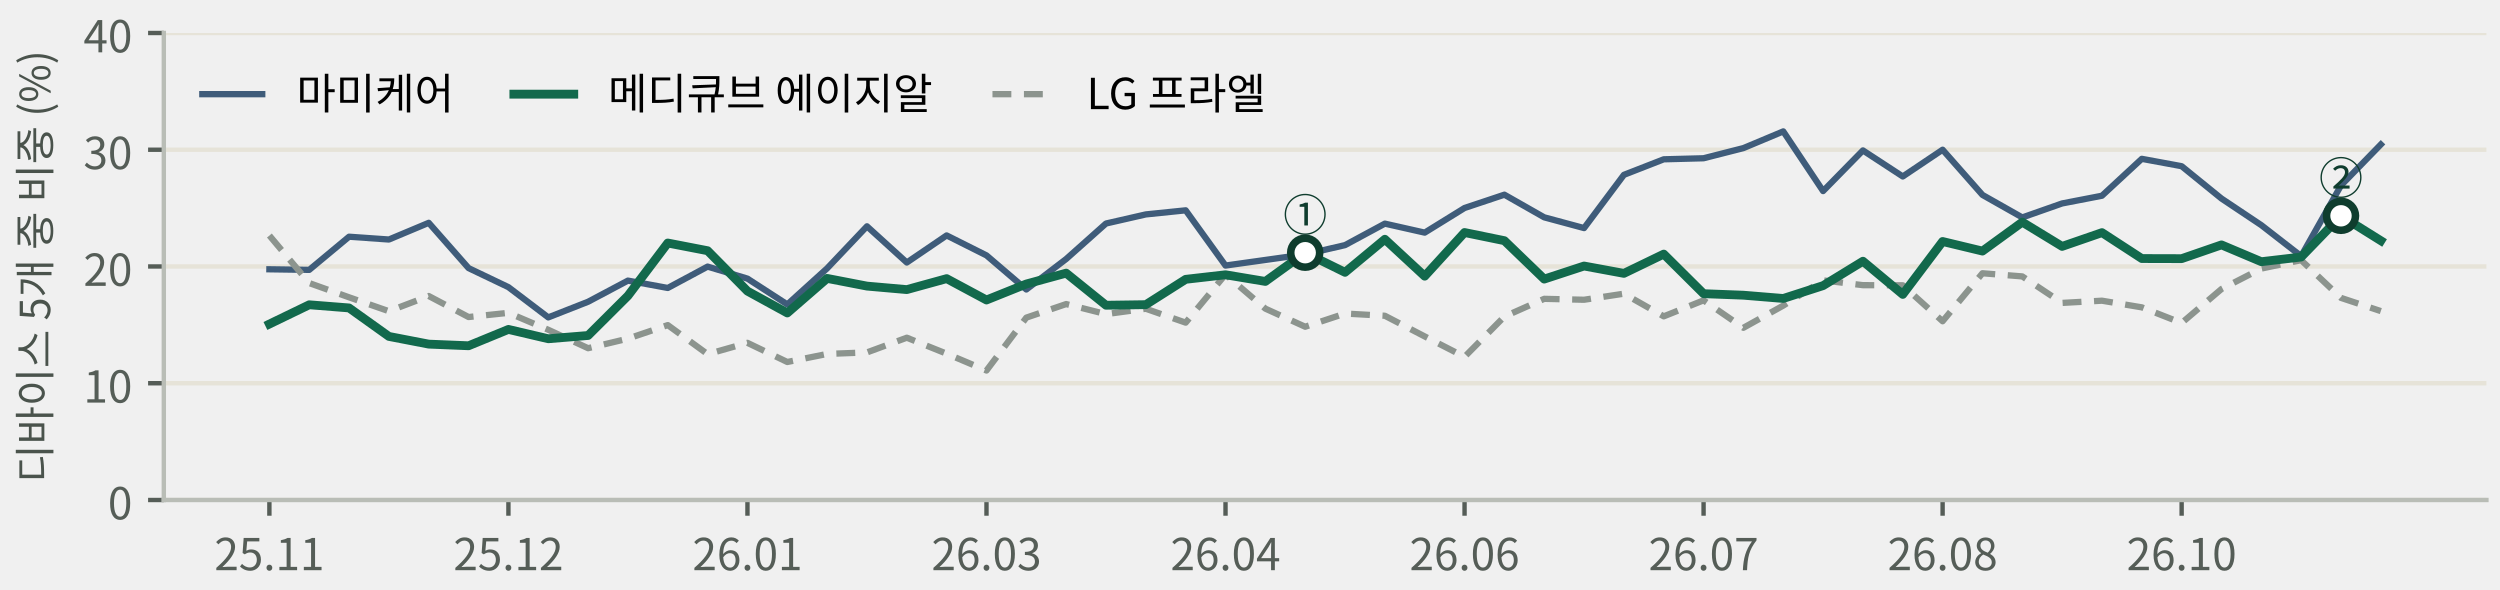
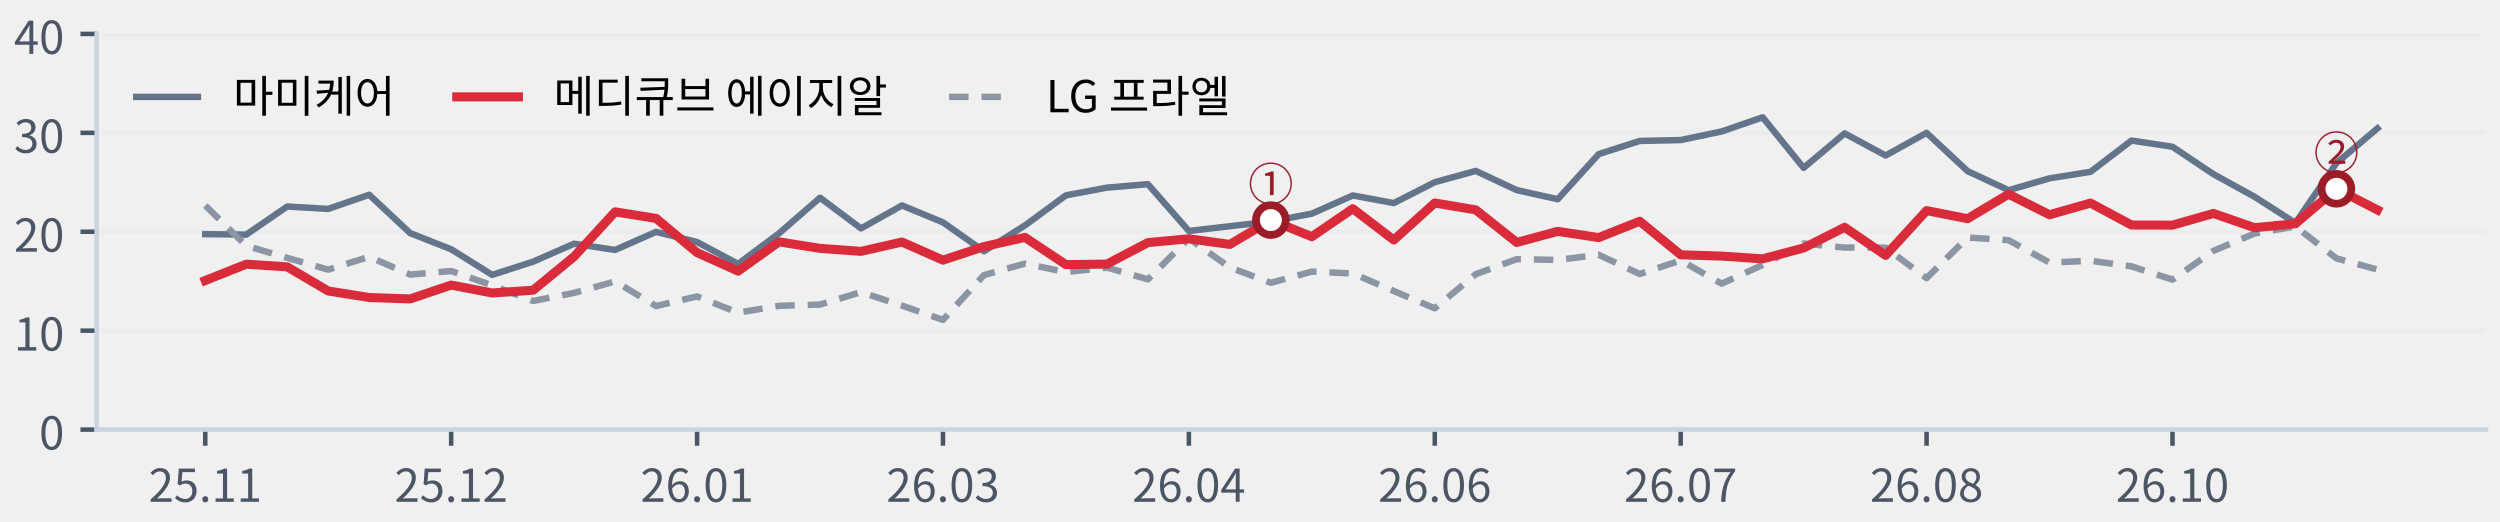
- <svg xmlns="http://www.w3.org/2000/svg" xmlns:xlink="http://www.w3.org/1999/xlink" width="397.262pt" height="93.611pt" viewBox="0 0 397.262 93.611" version="1.1">
+ <svg xmlns="http://www.w3.org/2000/svg" xmlns:xlink="http://www.w3.org/1999/xlink" width="386.161pt" height="80.515pt" viewBox="0 0 386.161 80.515" version="1.1">
  <defs>
    <style type="text/css">*{stroke-linejoin: round; stroke-linecap: butt}</style>
  </defs>
  <g id="figure_1">
    <g id="patch_1">
-       <path d="M 0 93.611  L 397.262 93.611  L 397.262 0  L 0 0  L 0 93.611  z " style="fill: none" />
+       <path d="M 0 80.515  L 386.161 80.515  L 386.161 0  L 0 0  L 0 80.515  z " style="fill: none" />
    </g>
    <g id="axes_1">
      <g id="patch_2">
-         <path d="M 26.031 79.451  L 395.102 79.451  L 395.102 5.24  L 26.031 5.24  L 26.031 79.451  z " style="fill: none" />
+         <path d="M 14.93 66.355  L 384.001 66.355  L 384.001 5.24  L 14.93 5.24  L 14.93 66.355  z " style="fill: none" />
      </g>
      <g id="matplotlib.axis_1">
        <g id="xtick_1">
          <g id="line2d_1">
            <defs>
-               <path id="me27c8418de" d="M 0 0  L 0 2.5  " style="stroke: #555d57; stroke-width: 0.7" />
-             </defs>
-             <g>
-               <use xlink:href="#me27c8418de" x="42.807" y="79.451" style="fill: #555d57; stroke: #555d57; stroke-width: 0.7" />
+               <path id="mfaaae8b4c4" d="M 0 0  L 0 2.5  " style="stroke: #4b5563; stroke-width: 0.7" />
+             </defs>
+             <g>
+               <use xlink:href="#mfaaae8b4c4" x="31.706" y="66.355" style="fill: #4b5563; stroke: #4b5563; stroke-width: 0.7" />
            </g>
          </g>
          <g id="text_1">
-             <g style="fill: #555d57" transform="translate(34.06424 90.61102) scale(0.07 -0.07)">
+             <g style="fill: #4b5563" transform="translate(22.96306 77.51496) scale(0.07 -0.07)">
              <defs>
                <path id="NotoSansCJKkr-Regular-13" d="M 282 0  L 3232 0  L 3232 506  L 1933 506  C 1696 506 1408 480 1165 461  C 2266 1504 3008 2458 3008 3398  C 3008 4230 2477 4774 1638 4774  C 1043 4774 634 4506 256 4090  L 595 3757  C 858 4070 1184 4301 1568 4301  C 2150 4301 2432 3910 2432 3373  C 2432 2566 1754 1632 282 346  L 282 0  z " transform="scale(0.015625)" />
                <path id="NotoSansCJKkr-Regular-16" d="M 1677 -83  C 2464 -83 3213 499 3213 1523  C 3213 2560 2573 3021 1798 3021  C 1517 3021 1306 2950 1094 2835  L 1216 4192  L 2982 4192  L 2982 4691  L 704 4691  L 550 2502  L 864 2304  C 1133 2483 1331 2579 1645 2579  C 2234 2579 2618 2182 2618 1510  C 2618 826 2176 403 1619 403  C 1075 403 730 653 467 922  L 173 538  C 493 224 941 -83 1677 -83  z " transform="scale(0.015625)" />
                <path id="NotoSansCJKkr-Regular-f" d="M 890 -83  C 1120 -83 1312 96 1312 358  C 1312 627 1120 806 890 806  C 653 806 467 627 467 358  C 467 96 653 -83 890 -83  z " transform="scale(0.015625)" />
                <path id="NotoSansCJKkr-Regular-12" d="M 563 0  L 3136 0  L 3136 486  L 2195 486  L 2195 4691  L 1747 4691  C 1491 4544 1190 4435 774 4358  L 774 3987  L 1613 3987  L 1613 486  L 563 486  L 563 0  z " transform="scale(0.015625)" />
              </defs>
              <use xlink:href="#NotoSansCJKkr-Regular-13" />
              <use xlink:href="#NotoSansCJKkr-Regular-16" transform="translate(55.5 0)" />
              <use xlink:href="#NotoSansCJKkr-Regular-f" transform="translate(111 0)" />
              <use xlink:href="#NotoSansCJKkr-Regular-12" transform="translate(138.7969 0)" />
              <use xlink:href="#NotoSansCJKkr-Regular-12" transform="translate(194.2969 0)" />
            </g>
          </g>
        </g>
        <g id="xtick_2">
          <g id="line2d_2">
            <g>
-               <use xlink:href="#me27c8418de" x="80.79" y="79.451" style="fill: #555d57; stroke: #555d57; stroke-width: 0.7" />
+               <use xlink:href="#mfaaae8b4c4" x="69.689" y="66.355" style="fill: #4b5563; stroke: #4b5563; stroke-width: 0.7" />
            </g>
          </g>
          <g id="text_2">
-             <g style="fill: #555d57" transform="translate(72.04752 90.61102) scale(0.07 -0.07)">
+             <g style="fill: #4b5563" transform="translate(60.94634 77.51496) scale(0.07 -0.07)">
              <use xlink:href="#NotoSansCJKkr-Regular-13" />
              <use xlink:href="#NotoSansCJKkr-Regular-16" transform="translate(55.5 0)" />
              <use xlink:href="#NotoSansCJKkr-Regular-f" transform="translate(111 0)" />
              <use xlink:href="#NotoSansCJKkr-Regular-12" transform="translate(138.7969 0)" />
              <use xlink:href="#NotoSansCJKkr-Regular-13" transform="translate(194.2969 0)" />
            </g>
          </g>
        </g>
        <g id="xtick_3">
          <g id="line2d_3">
            <g>
-               <use xlink:href="#me27c8418de" x="118.774" y="79.451" style="fill: #555d57; stroke: #555d57; stroke-width: 0.7" />
+               <use xlink:href="#mfaaae8b4c4" x="107.673" y="66.355" style="fill: #4b5563; stroke: #4b5563; stroke-width: 0.7" />
            </g>
          </g>
          <g id="text_3">
-             <g style="fill: #555d57" transform="translate(110.0308 90.61102) scale(0.07 -0.07)">
+             <g style="fill: #4b5563" transform="translate(98.92962 77.51496) scale(0.07 -0.07)">
              <defs>
                <path id="NotoSansCJKkr-Regular-17" d="M 1926 -83  C 2656 -83 3277 531 3277 1440  C 3277 2426 2765 2912 1971 2912  C 1606 2912 1197 2701 909 2349  C 934 3802 1466 4294 2118 4294  C 2400 4294 2682 4154 2861 3936  L 3194 4294  C 2931 4576 2579 4774 2093 4774  C 1184 4774 358 4077 358 2240  C 358 691 1030 -83 1926 -83  z M 922 1882  C 1229 2317 1587 2477 1875 2477  C 2445 2477 2720 2074 2720 1440  C 2720 800 2374 378 1926 378  C 1338 378 986 909 922 1882  z " transform="scale(0.015625)" />
                <path id="NotoSansCJKkr-Regular-11" d="M 1779 -83  C 2669 -83 3238 723 3238 2362  C 3238 3987 2669 4774 1779 4774  C 883 4774 320 3987 320 2362  C 320 723 883 -83 1779 -83  z M 1779 390  C 1248 390 883 986 883 2362  C 883 3731 1248 4314 1779 4314  C 2310 4314 2675 3731 2675 2362  C 2675 986 2310 390 1779 390  z " transform="scale(0.015625)" />
              </defs>
              <use xlink:href="#NotoSansCJKkr-Regular-13" />
              <use xlink:href="#NotoSansCJKkr-Regular-17" transform="translate(55.5 0)" />
              <use xlink:href="#NotoSansCJKkr-Regular-f" transform="translate(111 0)" />
              <use xlink:href="#NotoSansCJKkr-Regular-11" transform="translate(138.7969 0)" />
              <use xlink:href="#NotoSansCJKkr-Regular-12" transform="translate(194.2969 0)" />
            </g>
          </g>
        </g>
        <g id="xtick_4">
          <g id="line2d_4">
            <g>
-               <use xlink:href="#me27c8418de" x="156.757" y="79.451" style="fill: #555d57; stroke: #555d57; stroke-width: 0.7" />
+               <use xlink:href="#mfaaae8b4c4" x="145.656" y="66.355" style="fill: #4b5563; stroke: #4b5563; stroke-width: 0.7" />
            </g>
          </g>
          <g id="text_4">
-             <g style="fill: #555d57" transform="translate(148.0141 90.61102) scale(0.07 -0.07)">
+             <g style="fill: #4b5563" transform="translate(136.9129 77.51496) scale(0.07 -0.07)">
              <defs>
                <path id="NotoSansCJKkr-Regular-14" d="M 1683 -83  C 2522 -83 3194 416 3194 1254  C 3194 1901 2752 2310 2202 2445  L 2202 2477  C 2701 2650 3034 3034 3034 3603  C 3034 4346 2458 4774 1664 4774  C 1126 4774 710 4538 358 4218  L 672 3846  C 941 4115 1267 4301 1645 4301  C 2138 4301 2438 4006 2438 3558  C 2438 3053 2112 2662 1139 2662  L 1139 2214  C 2227 2214 2598 1843 2598 1274  C 2598 736 2208 403 1645 403  C 1114 403 762 659 486 941  L 186 563  C 493 224 954 -83 1683 -83  z " transform="scale(0.015625)" />
              </defs>
              <use xlink:href="#NotoSansCJKkr-Regular-13" />
              <use xlink:href="#NotoSansCJKkr-Regular-17" transform="translate(55.5 0)" />
              <use xlink:href="#NotoSansCJKkr-Regular-f" transform="translate(111 0)" />
              <use xlink:href="#NotoSansCJKkr-Regular-11" transform="translate(138.7969 0)" />
              <use xlink:href="#NotoSansCJKkr-Regular-14" transform="translate(194.2969 0)" />
            </g>
          </g>
        </g>
        <g id="xtick_5">
          <g id="line2d_5">
            <g>
-               <use xlink:href="#me27c8418de" x="194.74" y="79.451" style="fill: #555d57; stroke: #555d57; stroke-width: 0.7" />
+               <use xlink:href="#mfaaae8b4c4" x="183.639" y="66.355" style="fill: #4b5563; stroke: #4b5563; stroke-width: 0.7" />
            </g>
          </g>
          <g id="text_5">
-             <g style="fill: #555d57" transform="translate(185.9974 90.61102) scale(0.07 -0.07)">
+             <g style="fill: #4b5563" transform="translate(174.8962 77.51496) scale(0.07 -0.07)">
              <defs>
                <path id="NotoSansCJKkr-Regular-15" d="M 2176 0  L 2726 0  L 2726 1293  L 3354 1293  L 3354 1760  L 2726 1760  L 2726 4691  L 2080 4691  L 128 1677  L 128 1293  L 2176 1293  L 2176 0  z M 2176 1760  L 736 1760  L 1805 3360  C 1939 3590 2067 3827 2182 4051  L 2208 4051  C 2195 3814 2176 3430 2176 3200  L 2176 1760  z " transform="scale(0.015625)" />
              </defs>
              <use xlink:href="#NotoSansCJKkr-Regular-13" />
              <use xlink:href="#NotoSansCJKkr-Regular-17" transform="translate(55.5 0)" />
              <use xlink:href="#NotoSansCJKkr-Regular-f" transform="translate(111 0)" />
              <use xlink:href="#NotoSansCJKkr-Regular-11" transform="translate(138.7969 0)" />
              <use xlink:href="#NotoSansCJKkr-Regular-15" transform="translate(194.2969 0)" />
            </g>
          </g>
        </g>
        <g id="xtick_6">
          <g id="line2d_6">
            <g>
-               <use xlink:href="#me27c8418de" x="232.724" y="79.451" style="fill: #555d57; stroke: #555d57; stroke-width: 0.7" />
+               <use xlink:href="#mfaaae8b4c4" x="221.622" y="66.355" style="fill: #4b5563; stroke: #4b5563; stroke-width: 0.7" />
            </g>
          </g>
          <g id="text_6">
-             <g style="fill: #555d57" transform="translate(223.9806 90.61102) scale(0.07 -0.07)">
+             <g style="fill: #4b5563" transform="translate(212.8795 77.51496) scale(0.07 -0.07)">
              <use xlink:href="#NotoSansCJKkr-Regular-13" />
              <use xlink:href="#NotoSansCJKkr-Regular-17" transform="translate(55.5 0)" />
              <use xlink:href="#NotoSansCJKkr-Regular-f" transform="translate(111 0)" />
              <use xlink:href="#NotoSansCJKkr-Regular-11" transform="translate(138.7969 0)" />
              <use xlink:href="#NotoSansCJKkr-Regular-17" transform="translate(194.2969 0)" />
            </g>
          </g>
        </g>
        <g id="xtick_7">
          <g id="line2d_7">
            <g>
-               <use xlink:href="#me27c8418de" x="270.707" y="79.451" style="fill: #555d57; stroke: #555d57; stroke-width: 0.7" />
+               <use xlink:href="#mfaaae8b4c4" x="259.606" y="66.355" style="fill: #4b5563; stroke: #4b5563; stroke-width: 0.7" />
            </g>
          </g>
          <g id="text_7">
-             <g style="fill: #555d57" transform="translate(261.9639 90.61102) scale(0.07 -0.07)">
+             <g style="fill: #4b5563" transform="translate(250.8627 77.51496) scale(0.07 -0.07)">
              <defs>
                <path id="NotoSansCJKkr-Regular-18" d="M 1267 0  L 1875 0  C 1952 1837 2150 2931 3251 4339  L 3251 4691  L 314 4691  L 314 4192  L 2592 4192  C 1670 2912 1350 1779 1267 0  z " transform="scale(0.015625)" />
              </defs>
              <use xlink:href="#NotoSansCJKkr-Regular-13" />
              <use xlink:href="#NotoSansCJKkr-Regular-17" transform="translate(55.5 0)" />
              <use xlink:href="#NotoSansCJKkr-Regular-f" transform="translate(111 0)" />
              <use xlink:href="#NotoSansCJKkr-Regular-11" transform="translate(138.7969 0)" />
              <use xlink:href="#NotoSansCJKkr-Regular-18" transform="translate(194.2969 0)" />
            </g>
          </g>
        </g>
        <g id="xtick_8">
          <g id="line2d_8">
            <g>
-               <use xlink:href="#me27c8418de" x="308.69" y="79.451" style="fill: #555d57; stroke: #555d57; stroke-width: 0.7" />
+               <use xlink:href="#mfaaae8b4c4" x="297.589" y="66.355" style="fill: #4b5563; stroke: #4b5563; stroke-width: 0.7" />
            </g>
          </g>
          <g id="text_8">
-             <g style="fill: #555d57" transform="translate(299.9472 90.61102) scale(0.07 -0.07)">
+             <g style="fill: #4b5563" transform="translate(288.846 77.51496) scale(0.07 -0.07)">
              <defs>
                <path id="NotoSansCJKkr-Regular-19" d="M 1792 -83  C 2669 -83 3258 448 3258 1126  C 3258 1773 2880 2125 2470 2362  L 2470 2394  C 2746 2611 3091 3034 3091 3526  C 3091 4250 2605 4762 1805 4762  C 1075 4762 518 4282 518 3571  C 518 3078 813 2726 1152 2490  L 1152 2464  C 723 2234 294 1792 294 1165  C 294 442 922 -83 1792 -83  z M 2112 2547  C 1555 2765 1050 3014 1050 3571  C 1050 4026 1363 4326 1798 4326  C 2298 4326 2592 3962 2592 3494  C 2592 3149 2426 2829 2112 2547  z M 1798 352  C 1235 352 813 717 813 1216  C 813 1664 1082 2035 1459 2278  C 2125 2010 2701 1779 2701 1146  C 2701 678 2342 352 1798 352  z " transform="scale(0.015625)" />
              </defs>
              <use xlink:href="#NotoSansCJKkr-Regular-13" />
              <use xlink:href="#NotoSansCJKkr-Regular-17" transform="translate(55.5 0)" />
              <use xlink:href="#NotoSansCJKkr-Regular-f" transform="translate(111 0)" />
              <use xlink:href="#NotoSansCJKkr-Regular-11" transform="translate(138.7969 0)" />
              <use xlink:href="#NotoSansCJKkr-Regular-19" transform="translate(194.2969 0)" />
            </g>
          </g>
        </g>
        <g id="xtick_9">
          <g id="line2d_9">
            <g>
-               <use xlink:href="#me27c8418de" x="346.673" y="79.451" style="fill: #555d57; stroke: #555d57; stroke-width: 0.7" />
+               <use xlink:href="#mfaaae8b4c4" x="335.572" y="66.355" style="fill: #4b5563; stroke: #4b5563; stroke-width: 0.7" />
            </g>
          </g>
          <g id="text_9">
-             <g style="fill: #555d57" transform="translate(337.9305 90.61102) scale(0.07 -0.07)">
+             <g style="fill: #4b5563" transform="translate(326.8293 77.51496) scale(0.07 -0.07)">
              <use xlink:href="#NotoSansCJKkr-Regular-13" />
              <use xlink:href="#NotoSansCJKkr-Regular-17" transform="translate(55.5 0)" />
              <use xlink:href="#NotoSansCJKkr-Regular-f" transform="translate(111 0)" />
              <use xlink:href="#NotoSansCJKkr-Regular-12" transform="translate(138.7969 0)" />
              <use xlink:href="#NotoSansCJKkr-Regular-11" transform="translate(194.2969 0)" />
            </g>
          </g>
        </g>
      </g>
      <g id="matplotlib.axis_2">
        <g id="ytick_1">
          <g id="line2d_10">
-             <path d="M 26.031 79.451  L 395.102 79.451  " clip-path="url(#pf513c0954e)" style="fill: none; stroke: #e6e3d8; stroke-width: 0.7; stroke-linecap: square" />
+             <path d="M 14.93 66.355  L 384.001 66.355  " clip-path="url(#p0192752711)" style="fill: none; stroke: #ececef; stroke-width: 0.7; stroke-linecap: square" />
          </g>
          <g id="line2d_11">
            <defs>
-               <path id="m394bc1cc66" d="M 0 0  L -2.5 0  " style="stroke: #555d57; stroke-width: 0.7" />
-             </defs>
-             <g>
-               <use xlink:href="#m394bc1cc66" x="26.031" y="79.451" style="fill: #555d57; stroke: #555d57; stroke-width: 0.7" />
+               <path id="m46a4fc1eb1" d="M 0 0  L -2.5 0  " style="stroke: #4b5563; stroke-width: 0.7" />
+             </defs>
+             <g>
+               <use xlink:href="#m46a4fc1eb1" x="14.93" y="66.355" style="fill: #4b5563; stroke: #4b5563; stroke-width: 0.7" />
            </g>
          </g>
          <g id="text_10">
-             <g style="fill: #555d57" transform="translate(17.14619 82.53102) scale(0.07 -0.07)">
+             <g style="fill: #4b5563" transform="translate(6.045 69.43496) scale(0.07 -0.07)">
              <use xlink:href="#NotoSansCJKkr-Regular-11" />
            </g>
          </g>
        </g>
        <g id="ytick_2">
          <g id="line2d_12">
-             <path d="M 26.031 60.898  L 395.102 60.898  " clip-path="url(#pf513c0954e)" style="fill: none; stroke: #e6e3d8; stroke-width: 0.7; stroke-linecap: square" />
+             <path d="M 14.93 51.076  L 384.001 51.076  " clip-path="url(#p0192752711)" style="fill: none; stroke: #ececef; stroke-width: 0.7; stroke-linecap: square" />
          </g>
          <g id="line2d_13">
            <g>
-               <use xlink:href="#m394bc1cc66" x="26.031" y="60.898" style="fill: #555d57; stroke: #555d57; stroke-width: 0.7" />
+               <use xlink:href="#m46a4fc1eb1" x="14.93" y="51.076" style="fill: #4b5563; stroke: #4b5563; stroke-width: 0.7" />
            </g>
          </g>
          <g id="text_11">
-             <g style="fill: #555d57" transform="translate(13.26119 63.97827) scale(0.07 -0.07)">
+             <g style="fill: #4b5563" transform="translate(2.16 54.15622) scale(0.07 -0.07)">
              <use xlink:href="#NotoSansCJKkr-Regular-12" />
              <use xlink:href="#NotoSansCJKkr-Regular-11" transform="translate(55.5 0)" />
            </g>
          </g>
        </g>
        <g id="ytick_3">
          <g id="line2d_14">
-             <path d="M 26.031 42.346  L 395.102 42.346  " clip-path="url(#pf513c0954e)" style="fill: none; stroke: #e6e3d8; stroke-width: 0.7; stroke-linecap: square" />
+             <path d="M 14.93 35.797  L 384.001 35.797  " clip-path="url(#p0192752711)" style="fill: none; stroke: #ececef; stroke-width: 0.7; stroke-linecap: square" />
          </g>
          <g id="line2d_15">
            <g>
-               <use xlink:href="#m394bc1cc66" x="26.031" y="42.346" style="fill: #555d57; stroke: #555d57; stroke-width: 0.7" />
+               <use xlink:href="#m46a4fc1eb1" x="14.93" y="35.797" style="fill: #4b5563; stroke: #4b5563; stroke-width: 0.7" />
            </g>
          </g>
          <g id="text_12">
-             <g style="fill: #555d57" transform="translate(13.26119 45.42551) scale(0.07 -0.07)">
+             <g style="fill: #4b5563" transform="translate(2.16 38.87748) scale(0.07 -0.07)">
              <use xlink:href="#NotoSansCJKkr-Regular-13" />
              <use xlink:href="#NotoSansCJKkr-Regular-11" transform="translate(55.5 0)" />
            </g>
          </g>
        </g>
        <g id="ytick_4">
          <g id="line2d_16">
-             <path d="M 26.031 23.793  L 395.102 23.793  " clip-path="url(#pf513c0954e)" style="fill: none; stroke: #e6e3d8; stroke-width: 0.7; stroke-linecap: square" />
+             <path d="M 14.93 20.519  L 384.001 20.519  " clip-path="url(#p0192752711)" style="fill: none; stroke: #ececef; stroke-width: 0.7; stroke-linecap: square" />
          </g>
          <g id="line2d_17">
            <g>
-               <use xlink:href="#m394bc1cc66" x="26.031" y="23.793" style="fill: #555d57; stroke: #555d57; stroke-width: 0.7" />
+               <use xlink:href="#m46a4fc1eb1" x="14.93" y="20.519" style="fill: #4b5563; stroke: #4b5563; stroke-width: 0.7" />
            </g>
          </g>
          <g id="text_13">
-             <g style="fill: #555d57" transform="translate(13.26119 26.87276) scale(0.07 -0.07)">
+             <g style="fill: #4b5563" transform="translate(2.16 23.59874) scale(0.07 -0.07)">
              <use xlink:href="#NotoSansCJKkr-Regular-14" />
              <use xlink:href="#NotoSansCJKkr-Regular-11" transform="translate(55.5 0)" />
            </g>
          </g>
        </g>
        <g id="ytick_5">
          <g id="line2d_18">
-             <path d="M 26.031 5.24  L 395.102 5.24  " clip-path="url(#pf513c0954e)" style="fill: none; stroke: #e6e3d8; stroke-width: 0.7; stroke-linecap: square" />
+             <path d="M 14.93 5.24  L 384.001 5.24  " clip-path="url(#p0192752711)" style="fill: none; stroke: #ececef; stroke-width: 0.7; stroke-linecap: square" />
          </g>
          <g id="line2d_19">
            <g>
-               <use xlink:href="#m394bc1cc66" x="26.031" y="5.24" style="fill: #555d57; stroke: #555d57; stroke-width: 0.7" />
+               <use xlink:href="#m46a4fc1eb1" x="14.93" y="5.24" style="fill: #4b5563; stroke: #4b5563; stroke-width: 0.7" />
            </g>
          </g>
          <g id="text_14">
-             <g style="fill: #555d57" transform="translate(13.26119 8.32) scale(0.07 -0.07)">
+             <g style="fill: #4b5563" transform="translate(2.16 8.32) scale(0.07 -0.07)">
              <use xlink:href="#NotoSansCJKkr-Regular-15" />
              <use xlink:href="#NotoSansCJKkr-Regular-11" transform="translate(55.5 0)" />
            </g>
          </g>
        </g>
-         <g id="text_15">
-           <g style="fill: #4a534c" transform="translate(7.968 76.69232) rotate(-90) scale(0.066 -0.066)">
-             <defs>
-               <path id="NotoSansCJKkr-Regular-c30f" d="M 4525 5293  L 4525 -506  L 5056 -506  L 5056 5293  L 4525 5293  z M 691 4742  L 691 928  L 1158 928  C 2330 928 3085 966 3962 1126  L 3910 1574  C 3066 1414 2336 1382 1222 1382  L 1222 4301  L 3424 4301  L 3424 4742  L 691 4742  z " transform="scale(0.015625)" />
-               <path id="NotoSansCJKkr-Regular-ca0f" d="M 550 4800  L 550 890  L 3245 890  L 3245 4800  L 2720 4800  L 2720 3277  L 1075 3277  L 1075 4800  L 550 4800  z M 1075 2854  L 2720 2854  L 2720 1331  L 1075 1331  L 1075 2854  z M 4237 5293  L 4237 -499  L 4768 -499  L 4768 2560  L 5715 2560  L 5715 3014  L 4768 3014  L 4768 5293  L 4237 5293  z " transform="scale(0.015625)" />
-               <path id="NotoSansCJKkr-Regular-d56f" d="M 4525 5293  L 4525 -506  L 5056 -506  L 5056 5293  L 4525 5293  z M 2003 4845  C 1146 4845 531 4058 531 2829  C 531 1594 1146 806 2003 806  C 2854 806 3469 1594 3469 2829  C 3469 4058 2854 4845 2003 4845  z M 2003 4371  C 2566 4371 2957 3763 2957 2829  C 2957 1888 2566 1280 2003 1280  C 1434 1280 1043 1888 1043 2829  C 1043 3763 1434 4371 2003 4371  z " transform="scale(0.015625)" />
-               <path id="NotoSansCJKkr-Regular-d09f" d="M 320 723  L 320 282  L 5568 282  L 5568 723  L 320 723  z M 2637 4890  L 2637 4448  C 2637 3462 1549 2586 538 2387  L 774 1946  C 1651 2150 2547 2771 2918 3610  C 3296 2765 4186 2144 5062 1946  L 5306 2387  C 4288 2579 3194 3462 3194 4448  L 3194 4890  L 2637 4890  z " transform="scale(0.015625)" />
-               <path id="NotoSansCJKkr-Regular-1" transform="scale(0.015625)" />
-               <path id="NotoSansCJKkr-Regular-ba17" d="M 3430 5139  L 3430 -211  L 3930 -211  L 3930 2528  L 4710 2528  L 4710 -499  L 5222 -499  L 5222 5293  L 4710 5293  L 4710 2963  L 3930 2963  L 3930 5139  L 3430 5139  z M 544 4544  L 544 4109  L 2272 4109  C 2189 2912 1651 1862 320 1120  L 627 742  C 2278 1677 2790 3059 2790 4544  L 544 4544  z " transform="scale(0.015625)" />
-               <path id="NotoSansCJKkr-Regular-d70c" d="M 2931 1133  C 3834 1133 4378 915 4378 531  C 4378 147 3834 -77 2931 -77  C 2022 -77 1485 147 1485 531  C 1485 915 2022 1133 2931 1133  z M 320 2586  L 320 2150  L 2669 2150  L 2669 1542  C 1587 1491 947 1139 947 531  C 947 -122 1690 -486 2931 -486  C 4166 -486 4909 -122 4909 531  C 4909 1139 4269 1491 3194 1542  L 3194 2150  L 5549 2150  L 5549 2586  L 320 2586  z M 800 5024  L 800 4595  L 2592 4595  C 2547 3962 1619 3462 614 3354  L 800 2931  C 1760 3046 2624 3475 2931 4109  C 3251 3475 4115 3046 5069 2931  L 5261 3354  C 4243 3462 3322 3962 3277 4595  L 5075 4595  L 5075 5024  L 800 5024  z " transform="scale(0.015625)" />
-               <path id="NotoSansCJKkr-Regular-cc3f" d="M 4525 5293  L 4525 -506  L 5056 -506  L 5056 5293  L 4525 5293  z M 646 4800  L 646 890  L 3373 890  L 3373 4800  L 2848 4800  L 2848 3277  L 1178 3277  L 1178 4800  L 646 4800  z M 1178 2854  L 2848 2854  L 2848 1331  L 1178 1331  L 1178 2854  z " transform="scale(0.015625)" />
-               <path id="NotoSansCJKkr-Regular-9" d="M 1530 -1254  L 1888 -1094  C 1338 -186 1075 902 1075 1990  C 1075 3072 1338 4154 1888 5069  L 1530 5235  C 941 4275 589 3245 589 1990  C 589 730 941 -301 1530 -1254  z " transform="scale(0.015625)" />
-               <path id="NotoSansCJKkr-Regular-6" d="M 1312 1818  C 1958 1818 2381 2362 2381 3309  C 2381 4243 1958 4774 1312 4774  C 672 4774 250 4243 250 3309  C 250 2362 672 1818 1312 1818  z M 1312 2176  C 941 2176 691 2560 691 3309  C 691 4058 941 4416 1312 4416  C 1683 4416 1933 4058 1933 3309  C 1933 2560 1683 2176 1312 2176  z M 1446 -83  L 1843 -83  L 4435 4774  L 4038 4774  L 1446 -83  z M 4582 -83  C 5222 -83 5645 454 5645 1402  C 5645 2342 5222 2874 4582 2874  C 3942 2874 3520 2342 3520 1402  C 3520 454 3942 -83 4582 -83  z M 4582 275  C 4211 275 3955 653 3955 1402  C 3955 2150 4211 2515 4582 2515  C 4947 2515 5210 2150 5210 1402  C 5210 653 4947 275 4582 275  z " transform="scale(0.015625)" />
-               <path id="NotoSansCJKkr-Regular-a" d="M 634 -1254  C 1222 -301 1574 730 1574 1990  C 1574 3245 1222 4275 634 5235  L 269 5069  C 819 4154 1094 3072 1094 1990  C 1094 902 819 -186 269 -1094  L 634 -1254  z " transform="scale(0.015625)" />
-             </defs>
-             <use xlink:href="#NotoSansCJKkr-Regular-c30f" />
-             <use xlink:href="#NotoSansCJKkr-Regular-ca0f" transform="translate(92 0)" />
-             <use xlink:href="#NotoSansCJKkr-Regular-d56f" transform="translate(184 0)" />
-             <use xlink:href="#NotoSansCJKkr-Regular-d09f" transform="translate(276 0)" />
-             <use xlink:href="#NotoSansCJKkr-Regular-1" transform="translate(368 0)" />
-             <use xlink:href="#NotoSansCJKkr-Regular-16" transform="translate(390.4062 0)" />
-             <use xlink:href="#NotoSansCJKkr-Regular-ba17" transform="translate(445.9062 0)" />
-             <use xlink:href="#NotoSansCJKkr-Regular-1" transform="translate(537.9062 0)" />
-             <use xlink:href="#NotoSansCJKkr-Regular-d70c" transform="translate(560.3125 0)" />
-             <use xlink:href="#NotoSansCJKkr-Regular-1" transform="translate(652.3125 0)" />
-             <use xlink:href="#NotoSansCJKkr-Regular-cc3f" transform="translate(674.7188 0)" />
-             <use xlink:href="#NotoSansCJKkr-Regular-d70c" transform="translate(766.7188 0)" />
-             <use xlink:href="#NotoSansCJKkr-Regular-1" transform="translate(858.7188 0)" />
-             <use xlink:href="#NotoSansCJKkr-Regular-9" transform="translate(881.125 0)" />
-             <use xlink:href="#NotoSansCJKkr-Regular-6" transform="translate(914.9219 0)" />
-             <use xlink:href="#NotoSansCJKkr-Regular-a" transform="translate(1007.016 0)" />
-           </g>
-         </g>
      </g>
      <g id="patch_3">
-         <path d="M 26.031 79.451  L 26.031 5.24  " style="fill: none; stroke: #b9bdb6; stroke-width: 0.7; stroke-linejoin: miter; stroke-linecap: square" />
+         <path d="M 14.93 66.355  L 14.93 5.24  " style="fill: none; stroke: #cbd5e1; stroke-width: 0.7; stroke-linejoin: miter; stroke-linecap: square" />
      </g>
      <g id="patch_4">
-         <path d="M 26.031 79.451  L 395.102 79.451  " style="fill: none; stroke: #b9bdb6; stroke-width: 0.7; stroke-linejoin: miter; stroke-linecap: square" />
+         <path d="M 14.93 66.355  L 384.001 66.355  " style="fill: none; stroke: #cbd5e1; stroke-width: 0.7; stroke-linejoin: miter; stroke-linecap: square" />
      </g>
      <g id="line2d_20">
-         <path d="M 42.807 42.791  L 49.138 42.884  L 55.468 37.615  L 61.799 38.06  L 68.129 35.407  L 74.46 42.605  L 80.79 45.629  L 87.121 50.435  L 93.452 47.948  L 99.782 44.59  L 106.113 45.759  L 112.443 42.364  L 118.774 44.275  L 125.104 48.375  L 131.435 42.642  L 137.765 35.963  L 144.096 41.715  L 150.426 37.41  L 156.757 40.583  L 163.088 46  L 169.418 41.158  L 175.749 35.518  L 182.079 34.071  L 188.41 33.422  L 194.74 42.197  L 201.071 41.307  L 207.401 40.416  L 213.732 38.95  L 220.062 35.537  L 226.393 36.965  L 232.724 33.051  L 239.054 30.936  L 245.385 34.535  L 251.715 36.242  L 258.046 27.782  L 264.376 25.314  L 270.707 25.147  L 277.037 23.533  L 283.368 20.88  L 289.698 30.36  L 296.029 23.904  L 302.36 28.041  L 308.69 23.793  L 315.021 30.973  L 321.351 34.553  L 327.682 32.327  L 334.012 31.103  L 340.343 25.24  L 346.673 26.409  L 353.004 31.548  L 359.334 35.778  L 365.665 40.694  L 371.996 29.47  L 378.326 22.958  " clip-path="url(#pf513c0954e)" style="fill: none; stroke: #3f5c7a; stroke-linecap: square" />
+         <path d="M 31.706 36.164  L 38.036 36.241  L 44.367 31.901  L 50.698 32.268  L 57.028 30.083  L 63.359 36.011  L 69.689 38.502  L 76.02 42.459  L 82.35 40.412  L 88.681 37.646  L 95.011 38.609  L 101.342 35.813  L 107.673 37.386  L 114.003 40.763  L 120.334 36.042  L 126.664 30.542  L 132.995 35.278  L 139.325 31.733  L 145.656 34.346  L 151.986 38.807  L 158.317 34.82  L 164.647 30.175  L 170.978 28.983  L 177.309 28.448  L 183.639 35.675  L 189.97 34.942  L 196.3 34.208  L 202.631 33.001  L 208.961 30.19  L 215.292 31.367  L 221.622 28.143  L 227.953 26.401  L 234.283 29.365  L 240.614 30.771  L 246.945 23.804  L 253.275 21.772  L 259.606 21.634  L 265.936 20.305  L 272.267 18.12  L 278.597 25.927  L 284.928 20.61  L 291.258 24.018  L 297.589 20.519  L 303.919 26.432  L 310.25 29.38  L 316.581 27.547  L 322.911 26.539  L 329.242 21.71  L 335.572 22.673  L 341.903 26.905  L 348.233 30.389  L 354.564 34.438  L 360.894 25.194  L 367.225 19.831  " clip-path="url(#p0192752711)" style="fill: none; stroke: #64748b; stroke-linecap: square" />
      </g>
      <g id="line2d_21">
-         <path d="M 42.807 37.429  L 49.138 44.98  L 55.468 47.243  L 61.799 49.451  L 68.129 47.039  L 74.46 50.379  L 80.79 49.711  L 87.121 52.401  L 93.452 55.332  L 99.782 53.811  L 106.113 51.659  L 112.443 56.279  L 118.774 54.479  L 125.104 57.522  L 131.435 56.242  L 137.765 56  L 144.096 53.663  L 150.426 56.204  L 156.757 58.876  L 163.088 50.472  L 169.418 48.319  L 175.749 49.915  L 182.079 49.062  L 188.41 51.269  L 194.74 43.607  L 201.071 49.043  L 207.401 51.919  L 213.732 49.822  L 220.062 50.175  L 226.393 53.459  L 232.724 56.705  L 239.054 50.305  L 245.385 47.485  L 251.715 47.633  L 258.046 46.668  L 264.376 50.268  L 270.707 47.726  L 277.037 52.086  L 283.368 48.561  L 289.698 44.553  L 296.029 45.314  L 302.36 45.333  L 308.69 51.047  L 315.021 43.422  L 321.351 43.922  L 327.682 48.134  L 334.012 47.781  L 340.343 48.839  L 346.673 51.325  L 353.004 45.926  L 359.334 42.679  L 365.665 41.344  L 371.996 47.336  L 378.326 49.433  " clip-path="url(#pf513c0954e)" style="fill: none; stroke-dasharray: 3,2; stroke-dashoffset: 0; stroke: #8c948e" />
+         <path d="M 31.706 31.749  L 38.036 37.967  L 44.367 39.831  L 50.698 41.649  L 57.028 39.663  L 63.359 42.413  L 69.689 41.863  L 76.02 44.079  L 82.35 46.493  L 88.681 45.24  L 95.011 43.467  L 101.342 47.272  L 107.673 45.79  L 114.003 48.295  L 120.334 47.241  L 126.664 47.043  L 132.995 45.118  L 139.325 47.211  L 145.656 49.411  L 151.986 42.49  L 158.317 40.717  L 164.647 42.031  L 170.978 41.328  L 177.309 43.147  L 183.639 36.836  L 189.97 41.313  L 196.3 43.681  L 202.631 41.955  L 208.961 42.245  L 215.292 44.949  L 221.622 47.623  L 227.953 42.352  L 234.283 40.03  L 240.614 40.152  L 246.945 39.357  L 253.275 42.322  L 259.606 40.228  L 265.936 43.819  L 272.267 40.916  L 278.597 37.616  L 284.928 38.242  L 291.258 38.257  L 297.589 42.963  L 303.919 36.684  L 310.25 37.096  L 316.581 40.564  L 322.911 40.274  L 329.242 41.145  L 335.572 43.192  L 341.903 38.746  L 348.233 36.072  L 354.564 34.972  L 360.894 39.907  L 367.225 41.634  " clip-path="url(#p0192752711)" style="fill: none; stroke-dasharray: 3,2; stroke-dashoffset: 0; stroke: #8b95a3" />
      </g>
      <g id="line2d_22">
-         <path d="M 42.807 51.492  L 49.138 48.431  L 55.468 48.932  L 61.799 53.459  L 68.129 54.683  L 74.46 54.943  L 80.79 52.345  L 87.121 53.83  L 93.452 53.31  L 99.782 47.002  L 106.113 38.616  L 112.443 39.841  L 118.774 46.26  L 125.104 49.73  L 131.435 44.238  L 137.765 45.462  L 144.096 46.019  L 150.426 44.275  L 156.757 47.67  L 163.088 45.128  L 169.418 43.403  L 175.749 48.505  L 182.079 48.412  L 188.41 44.386  L 194.74 43.663  L 201.071 44.72  L 207.401 40.156  L 213.732 43.273  L 220.062 38.023  L 226.393 43.885  L 232.724 36.947  L 239.054 38.245  L 245.385 44.349  L 251.715 42.271  L 258.046 43.44  L 264.376 40.379  L 270.707 46.668  L 277.037 46.909  L 283.368 47.429  L 289.698 45.388  L 296.029 41.511  L 302.36 46.78  L 308.69 38.375  L 315.021 39.897  L 321.351 35.295  L 327.682 39.154  L 334.012 36.965  L 340.343 41.084  L 346.673 41.102  L 353.004 38.913  L 359.334 41.585  L 365.665 40.843  L 371.996 34.294  L 378.326 38.245  " clip-path="url(#pf513c0954e)" style="fill: none; stroke: #12694c; stroke-width: 1.4; stroke-linecap: square" />
+         <path d="M 31.706 43.33  L 38.036 40.809  L 44.367 41.221  L 50.698 44.949  L 57.028 45.958  L 63.359 46.172  L 69.689 44.033  L 76.02 45.255  L 82.35 44.827  L 88.681 39.632  L 95.011 32.726  L 101.342 33.735  L 107.673 39.021  L 114.003 41.878  L 120.334 37.356  L 126.664 38.364  L 132.995 38.823  L 139.325 37.386  L 145.656 40.182  L 151.986 38.089  L 158.317 36.668  L 164.647 40.87  L 170.978 40.794  L 177.309 37.478  L 183.639 36.882  L 189.97 37.753  L 196.3 33.995  L 202.631 36.561  L 208.961 32.238  L 215.292 37.066  L 221.622 31.351  L 227.953 32.421  L 234.283 37.448  L 240.614 35.736  L 246.945 36.699  L 253.275 34.178  L 259.606 39.357  L 265.936 39.556  L 272.267 39.984  L 278.597 38.303  L 284.928 35.11  L 291.258 39.449  L 297.589 32.528  L 303.919 33.781  L 310.25 29.992  L 316.581 33.17  L 322.911 31.367  L 329.242 34.759  L 335.572 34.774  L 341.903 32.971  L 348.233 35.171  L 354.564 34.56  L 360.894 29.167  L 367.225 32.421  " clip-path="url(#p0192752711)" style="fill: none; stroke: #d92b3a; stroke-width: 1.4; stroke-linecap: square" />
      </g>
      <g id="line2d_23">
        <defs>
-           <path id="m01c99affeb" d="M 0 2.3  C 0.61 2.3 1.195 2.058 1.626 1.626  C 2.058 1.195 2.3 0.61 2.3 0  C 2.3 -0.61 2.058 -1.195 1.626 -1.626  C 1.195 -2.058 0.61 -2.3 0 -2.3  C -0.61 -2.3 -1.195 -2.058 -1.626 -1.626  C -2.058 -1.195 -2.3 -0.61 -2.3 0  C -2.3 0.61 -2.058 1.195 -1.626 1.626  C -1.195 2.058 -0.61 2.3 0 2.3  z " style="stroke: #0f3d2e; stroke-width: 1.2" />
+           <path id="m3d6a6444bc" d="M 0 2.3  C 0.61 2.3 1.195 2.058 1.626 1.626  C 2.058 1.195 2.3 0.61 2.3 0  C 2.3 -0.61 2.058 -1.195 1.626 -1.626  C 1.195 -2.058 0.61 -2.3 0 -2.3  C -0.61 -2.3 -1.195 -2.058 -1.626 -1.626  C -2.058 -1.195 -2.3 -0.61 -2.3 0  C -2.3 0.61 -2.058 1.195 -1.626 1.626  C -1.195 2.058 -0.61 2.3 0 2.3  z " style="stroke: #9b1b27; stroke-width: 1.2" />
        </defs>
-         <g clip-path="url(#pf513c0954e)">
-           <use xlink:href="#m01c99affeb" x="207.401" y="40.156" style="fill: #ffffff; stroke: #0f3d2e; stroke-width: 1.2" />
+         <g clip-path="url(#p0192752711)">
+           <use xlink:href="#m3d6a6444bc" x="196.3" y="33.995" style="fill: #ffffff; stroke: #9b1b27; stroke-width: 1.2" />
        </g>
      </g>
      <g id="line2d_24">
-         <g clip-path="url(#pf513c0954e)">
-           <use xlink:href="#m01c99affeb" x="371.996" y="34.294" style="fill: #ffffff; stroke: #0f3d2e; stroke-width: 1.2" />
+         <g clip-path="url(#p0192752711)">
+           <use xlink:href="#m3d6a6444bc" x="360.894" y="29.167" style="fill: #ffffff; stroke: #9b1b27; stroke-width: 1.2" />
        </g>
      </g>
      <g id="legend_1">
        <g id="line2d_25">
-           <path d="M 32.151 14.964  L 36.911 14.964  L 41.671 14.964  " style="fill: none; stroke: #3f5c7a; stroke-linecap: square" />
-         </g>
-         <g id="text_16">
-           <g transform="translate(47.11119 17.344) scale(0.068 -0.068)">
+           <path d="M 21.05 14.964  L 25.81 14.964  L 30.57 14.964  " style="fill: none; stroke: #64748b; stroke-linecap: square" />
+         </g>
+         <g id="text_15">
+           <g transform="translate(36.01 17.344) scale(0.068 -0.068)">
            <defs>
              <path id="NotoSansCJKkr-Regular-c7c3" d="M 550 4710  L 550 973  L 3206 973  L 3206 4710  L 550 4710  z M 2682 4288  L 2682 1402  L 1069 1402  L 1069 4288  L 2682 4288  z M 4237 5293  L 4237 -499  L 4768 -499  L 4768 2534  L 5715 2534  L 5715 2982  L 4768 2982  L 4768 5293  L 4237 5293  z " transform="scale(0.015625)" />
              <path id="NotoSansCJKkr-Regular-c9f3" d="M 646 4723  L 646 954  L 3309 954  L 3309 4723  L 646 4723  z M 2797 4301  L 2797 1382  L 1171 1382  L 1171 4301  L 2797 4301  z M 4525 5293  L 4525 -506  L 5056 -506  L 5056 5293  L 4525 5293  z " transform="scale(0.015625)" />
              <path id="NotoSansCJKkr-Regular-dcfb" d="M 4730 5293  L 4730 -499  L 5235 -499  L 5235 5293  L 4730 5293  z M 3526 5139  L 3526 3008  L 2624 3008  C 2790 3520 2848 4058 2848 4608  L 627 4608  L 627 4173  L 2330 4173  C 2310 3859 2266 3558 2182 3264  L 346 3142  L 422 2682  L 2035 2842  C 1754 2163 1229 1562 352 1082  L 653 704  C 1574 1216 2138 1862 2458 2573  L 3526 2573  L 3526 -205  L 4026 -205  L 4026 5139  L 3526 5139  z " transform="scale(0.015625)" />
              <path id="NotoSansCJKkr-Regular-d3af" d="M 1862 4371  C 2419 4371 2803 3763 2803 2829  C 2803 1888 2419 1280 1862 1280  C 1312 1280 928 1888 928 2829  C 928 3763 1312 4371 1862 4371  z M 4557 5293  L 4557 3085  L 3296 3085  C 3219 4166 2650 4845 1862 4845  C 1018 4845 422 4058 422 2829  C 422 1594 1018 806 1862 806  C 2669 806 3245 1523 3296 2656  L 4557 2656  L 4557 -506  L 5082 -506  L 5082 5293  L 4557 5293  z " transform="scale(0.015625)" />
            </defs>
            <use xlink:href="#NotoSansCJKkr-Regular-c7c3" />
            <use xlink:href="#NotoSansCJKkr-Regular-c9f3" transform="translate(92 0)" />
            <use xlink:href="#NotoSansCJKkr-Regular-dcfb" transform="translate(184 0)" />
            <use xlink:href="#NotoSansCJKkr-Regular-d3af" transform="translate(276 0)" />
          </g>
        </g>
        <g id="line2d_26">
-           <path d="M 81.655 14.964  L 86.415 14.964  L 91.175 14.964  " style="fill: none; stroke: #12694c; stroke-width: 1.4; stroke-linecap: square" />
-         </g>
-         <g id="text_17">
-           <g transform="translate(96.61519 17.344) scale(0.068 -0.068)">
+           <path d="M 70.554 14.964  L 75.314 14.964  L 80.074 14.964  " style="fill: none; stroke: #d92b3a; stroke-width: 1.4; stroke-linecap: square" />
+         </g>
+         <g id="text_16">
+           <g transform="translate(85.514 17.344) scale(0.068 -0.068)">
            <defs>
              <path id="NotoSansCJKkr-Regular-c84f" d="M 2234 4198  L 2234 1478  L 1024 1478  L 1024 4198  L 2234 4198  z M 4730 5293  L 4730 -499  L 5242 -499  L 5242 5293  L 4730 5293  z M 3578 5171  L 3578 3110  L 2733 3110  L 2733 4621  L 525 4621  L 525 1056  L 2733 1056  L 2733 2675  L 3578 2675  L 3578 -205  L 4083 -205  L 4083 5171  L 3578 5171  z " transform="scale(0.015625)" />
+               <path id="NotoSansCJKkr-Regular-c30f" d="M 4525 5293  L 4525 -506  L 5056 -506  L 5056 5293  L 4525 5293  z M 691 4742  L 691 928  L 1158 928  C 2330 928 3085 966 3962 1126  L 3910 1574  C 3066 1414 2336 1382 1222 1382  L 1222 4301  L 3424 4301  L 3424 4742  L 691 4742  z " transform="scale(0.015625)" />
              <path id="NotoSansCJKkr-Regular-de4b" d="M 320 2208  L 320 1773  L 1670 1773  L 1670 -493  L 2202 -493  L 2202 1773  L 3648 1773  L 3648 -493  L 4179 -493  L 4179 1773  L 5549 1773  L 5549 2208  L 4685 2208  C 4883 3149 4883 3808 4883 4416  L 4883 4941  L 979 4941  L 979 4512  L 4378 4512  L 4378 4416  C 4378 4186 4378 3949 4365 3693  L 813 3571  L 883 3110  L 4339 3283  C 4307 2963 4250 2605 4154 2208  L 320 2208  z " transform="scale(0.015625)" />
              <path id="NotoSansCJKkr-Regular-cc07" d="M 320 710  L 320 269  L 5568 269  L 5568 710  L 320 710  z M 934 4877  L 934 1862  L 4934 1862  L 4934 4877  L 4410 4877  L 4410 3808  L 1466 3808  L 1466 4877  L 934 4877  z M 1466 3379  L 4410 3379  L 4410 2291  L 1466 2291  L 1466 3379  z " transform="scale(0.015625)" />
+               <path id="NotoSansCJKkr-Regular-1" transform="scale(0.015625)" />
              <path id="NotoSansCJKkr-Regular-d3cb" d="M 4730 5293  L 4730 -499  L 5242 -499  L 5242 5293  L 4730 5293  z M 1619 4314  C 2080 4314 2368 3731 2368 2797  C 2368 1856 2080 1274 1619 1274  C 1171 1274 883 1856 883 2797  C 883 3731 1171 4314 1619 4314  z M 1619 4806  C 877 4806 390 4032 390 2797  C 390 1555 877 774 1619 774  C 2336 774 2810 1472 2854 2605  L 3578 2605  L 3578 -205  L 4083 -205  L 4083 5171  L 3578 5171  L 3578 3040  L 2854 3040  C 2797 4134 2323 4806 1619 4806  z " transform="scale(0.015625)" />
+               <path id="NotoSansCJKkr-Regular-d56f" d="M 4525 5293  L 4525 -506  L 5056 -506  L 5056 5293  L 4525 5293  z M 2003 4845  C 1146 4845 531 4058 531 2829  C 531 1594 1146 806 2003 806  C 2854 806 3469 1594 3469 2829  C 3469 4058 2854 4845 2003 4845  z M 2003 4371  C 2566 4371 2957 3763 2957 2829  C 2957 1888 2566 1280 2003 1280  C 1434 1280 1043 1888 1043 2829  C 1043 3763 1434 4371 2003 4371  z " transform="scale(0.015625)" />
              <path id="NotoSansCJKkr-Regular-d7bb" d="M 4525 5293  L 4525 -499  L 5056 -499  L 5056 5293  L 4525 5293  z M 506 4698  L 506 4256  L 1850 4256  L 1850 3526  C 1850 2528 1152 1434 320 1037  L 627 614  C 1286 947 1862 1677 2125 2522  C 2394 1728 2963 1069 3635 755  L 3930 1178  C 3078 1549 2387 2547 2387 3526  L 2387 4256  L 3738 4256  L 3738 4698  L 506 4698  z " transform="scale(0.015625)" />
              <path id="NotoSansCJKkr-Regular-d347" d="M 1920 5082  C 1056 5082 422 4557 422 3795  C 422 3040 1056 2509 1920 2509  C 2784 2509 3411 3040 3411 3795  C 3411 4557 2784 5082 1920 5082  z M 1920 4646  C 2483 4646 2899 4294 2899 3795  C 2899 3296 2483 2938 1920 2938  C 1357 2938 941 3296 941 3795  C 941 4294 1357 4646 1920 4646  z M 4282 5293  L 4282 2349  L 4813 2349  L 4813 3603  L 5664 3603  L 5664 4045  L 4813 4045  L 4813 5293  L 4282 5293  z M 1152 6  L 1152 -422  L 5018 -422  L 5018 6  L 1670 6  L 1670 653  L 4813 653  L 4813 2074  L 1139 2074  L 1139 1651  L 4288 1651  L 4288 1050  L 1152 1050  L 1152 6  z " transform="scale(0.015625)" />
            </defs>
            <use xlink:href="#NotoSansCJKkr-Regular-c84f" />
            <use xlink:href="#NotoSansCJKkr-Regular-c30f" transform="translate(92 0)" />
            <use xlink:href="#NotoSansCJKkr-Regular-de4b" transform="translate(184 0)" />
            <use xlink:href="#NotoSansCJKkr-Regular-cc07" transform="translate(276 0)" />
            <use xlink:href="#NotoSansCJKkr-Regular-1" transform="translate(368 0)" />
            <use xlink:href="#NotoSansCJKkr-Regular-d3cb" transform="translate(390.4062 0)" />
            <use xlink:href="#NotoSansCJKkr-Regular-d56f" transform="translate(482.4062 0)" />
            <use xlink:href="#NotoSansCJKkr-Regular-d7bb" transform="translate(574.4062 0)" />
            <use xlink:href="#NotoSansCJKkr-Regular-d347" transform="translate(666.4062 0)" />
          </g>
        </g>
        <g id="line2d_27">
-           <path d="M 157.707 14.964  L 162.467 14.964  L 167.227 14.964  " style="fill: none; stroke-dasharray: 3,2; stroke-dashoffset: 0; stroke: #8c948e" />
-         </g>
-         <g id="text_18">
-           <g transform="translate(172.6668 17.344) scale(0.068 -0.068)">
+           <path d="M 146.606 14.964  L 151.366 14.964  L 156.126 14.964  " style="fill: none; stroke-dasharray: 3,2; stroke-dashoffset: 0; stroke: #8b95a3" />
+         </g>
+         <g id="text_17">
+           <g transform="translate(161.5656 17.344) scale(0.068 -0.068)">
            <defs>
              <path id="NotoSansCJKkr-Regular-2d" d="M 646 0  L 3290 0  L 3290 506  L 1235 506  L 1235 4691  L 646 4691  L 646 0  z " transform="scale(0.015625)" />
              <path id="NotoSansCJKkr-Regular-28" d="M 2490 -83  C 3117 -83 3635 147 3936 461  L 3936 2432  L 2394 2432  L 2394 1939  L 3392 1939  L 3392 710  C 3206 538 2880 435 2547 435  C 1542 435 979 1178 979 2362  C 979 3533 1594 4256 2541 4256  C 3008 4256 3315 4058 3552 3814  L 3872 4198  C 3603 4480 3174 4774 2522 4774  C 1280 4774 371 3859 371 2342  C 371 819 1254 -83 2490 -83  z " transform="scale(0.015625)" />
              <path id="NotoSansCJKkr-Regular-e2ff" d="M 320 691  L 320 243  L 5568 243  L 5568 691  L 320 691  z M 794 2266  L 794 1837  L 5062 1837  L 5062 2266  L 4173 2266  L 4173 4275  L 5075 4275  L 5075 4710  L 781 4710  L 781 4275  L 1677 4275  L 1677 2266  L 794 2266  z M 2208 4275  L 3648 4275  L 3648 2266  L 2208 2266  L 2208 4275  z " transform="scale(0.015625)" />
              <path id="NotoSansCJKkr-Regular-c577" d="M 4243 5293  L 4243 -506  L 4768 -506  L 4768 2547  L 5715 2547  L 5715 2995  L 4768 2995  L 4768 5293  L 4243 5293  z M 544 4755  L 544 4320  L 2630 4320  L 2630 3110  L 557 3110  L 557 890  L 1018 890  C 2118 890 2886 934 3789 1101  L 3738 1536  C 2874 1376 2131 1338 1082 1338  L 1082 2675  L 3155 2675  L 3155 4755  L 544 4755  z " transform="scale(0.015625)" />
              <path id="NotoSansCJKkr-Regular-d3d3" d="M 4691 5286  L 4691 2278  L 5197 2278  L 5197 5286  L 4691 5286  z M 1690 4602  C 2170 4602 2528 4243 2528 3744  C 2528 3251 2170 2899 1690 2899  C 1210 2899 858 3251 858 3744  C 858 4243 1210 4602 1690 4602  z M 1690 5018  C 922 5018 378 4506 378 3744  C 378 2995 922 2470 1690 2470  C 2387 2470 2906 2899 2995 3539  L 3597 3539  L 3597 2317  L 4096 2317  L 4096 5171  L 3597 5171  L 3597 3974  L 2989 3974  C 2893 4608 2374 5018 1690 5018  z M 1389 6  L 1389 -422  L 5421 -422  L 5421 6  L 1920 6  L 1920 627  L 5197 627  L 5197 2010  L 1376 2010  L 1376 1587  L 4672 1587  L 4672 1030  L 1389 1030  L 1389 6  z " transform="scale(0.015625)" />
            </defs>
            <use xlink:href="#NotoSansCJKkr-Regular-2d" />
            <use xlink:href="#NotoSansCJKkr-Regular-28" transform="translate(51.39062 0)" />
            <use xlink:href="#NotoSansCJKkr-Regular-1" transform="translate(120.2969 0)" />
            <use xlink:href="#NotoSansCJKkr-Regular-e2ff" transform="translate(142.7031 0)" />
            <use xlink:href="#NotoSansCJKkr-Regular-c577" transform="translate(234.7031 0)" />
            <use xlink:href="#NotoSansCJKkr-Regular-d3d3" transform="translate(326.7031 0)" />
          </g>
        </g>
      </g>
-       <g id="text_19">
-         <g style="fill: #0f3d2e" transform="translate(203.9013 36.7189) scale(0.07 -0.07)">
+       <g id="text_18">
+         <g style="fill: #9b1b27" transform="translate(192.8002 31.01556) scale(0.07 -0.07)">
          <defs>
            <path id="NotoSansCJKkr-Regular-396" d="M 3200 -550  C 4832 -550 6182 774 6182 2432  C 6182 4077 4845 5414 3200 5414  C 1555 5414 218 4077 218 2432  C 218 787 1555 -550 3200 -550  z M 3200 -346  C 1664 -346 422 896 422 2432  C 422 3955 1651 5210 3200 5210  C 4736 5210 5978 3968 5978 2432  C 5978 896 4736 -346 3200 -346  z M 3072 813  L 3597 813  L 3597 4128  L 3194 4128  C 2976 4013 2733 3923 2394 3866  L 2394 3526  L 3072 3526  L 3072 813  z " transform="scale(0.015625)" />
          </defs>
          <use xlink:href="#NotoSansCJKkr-Regular-396" />
        </g>
      </g>
-       <g id="text_20">
-         <g style="fill: #0f3d2e" transform="translate(368.4956 30.85623) scale(0.07 -0.07)">
+       <g id="text_19">
+         <g style="fill: #9b1b27" transform="translate(357.3944 26.18748) scale(0.07 -0.07)">
          <defs>
            <path id="NotoSansCJKkr-Regular-397" d="M 3200 -550  C 4832 -550 6182 774 6182 2432  C 6182 4077 4845 5414 3200 5414  C 1555 5414 218 4077 218 2432  C 218 787 1555 -550 3200 -550  z M 3200 -346  C 1664 -346 422 896 422 2432  C 422 3955 1651 5210 3200 5210  C 4736 5210 5978 3968 5978 2432  C 5978 896 4736 -346 3200 -346  z M 2093 813  L 4448 813  L 4448 1261  L 3507 1261  C 3283 1261 3046 1248 2854 1235  C 3667 1978 4294 2598 4294 3213  C 4294 3808 3866 4205 3181 4205  C 2733 4205 2368 4026 2048 3686  L 2349 3405  C 2554 3603 2816 3782 3130 3782  C 3571 3782 3782 3546 3782 3174  C 3782 2650 3168 2061 2093 1120  L 2093 813  z " transform="scale(0.015625)" />
          </defs>
          <use xlink:href="#NotoSansCJKkr-Regular-397" />
        </g>
      </g>
    </g>
  </g>
  <defs>
-     <clipPath id="pf513c0954e">
-       <rect x="26.031" y="5.24" width="369.071" height="74.211" />
+     <clipPath id="p0192752711">
+       <rect x="14.93" y="5.24" width="369.071" height="61.115" />
    </clipPath>
  </defs>
</svg>
